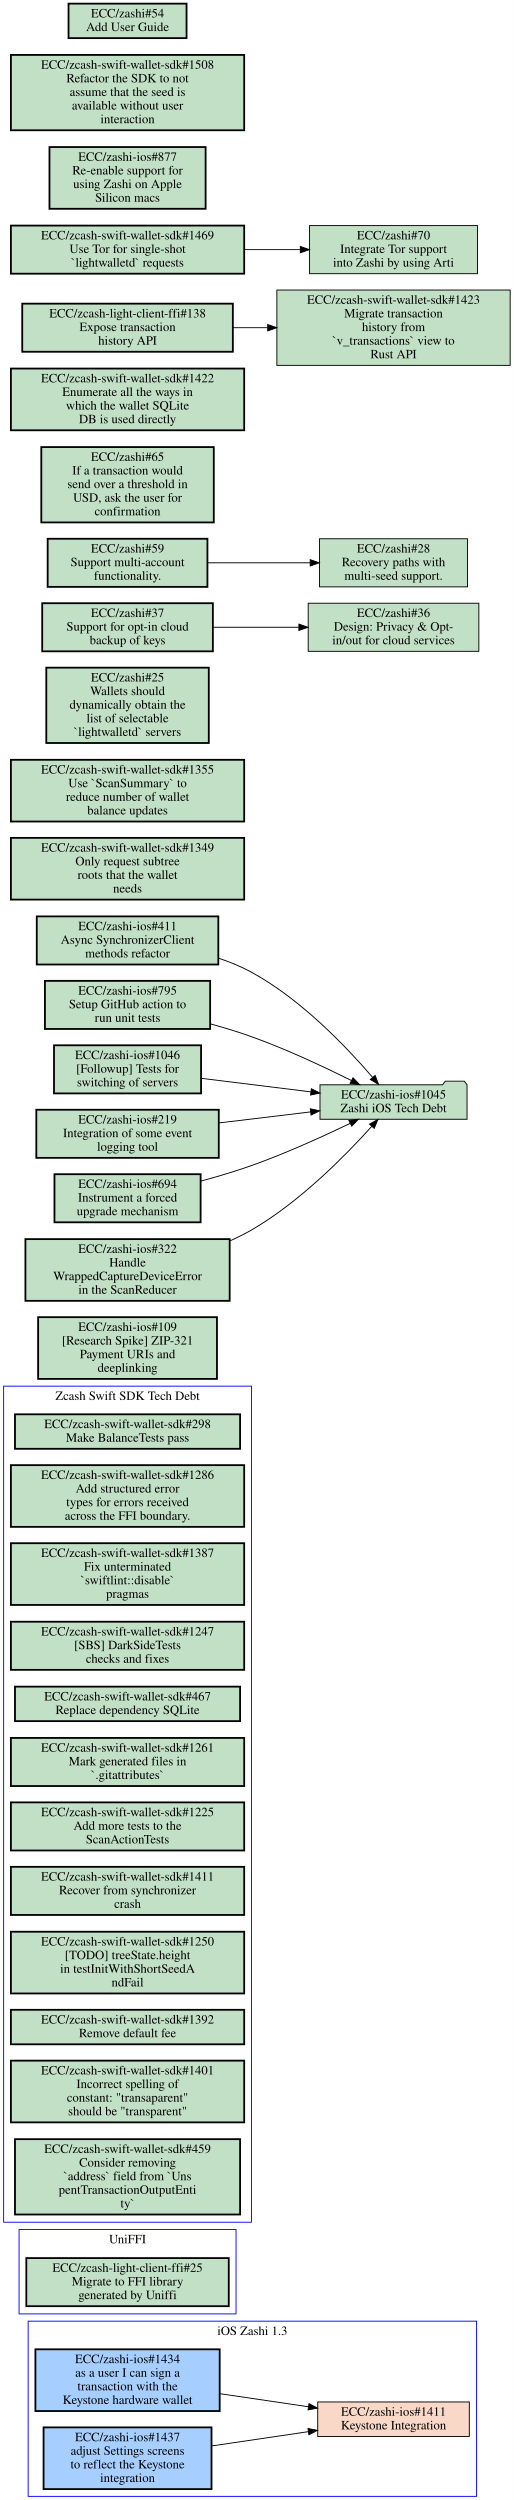
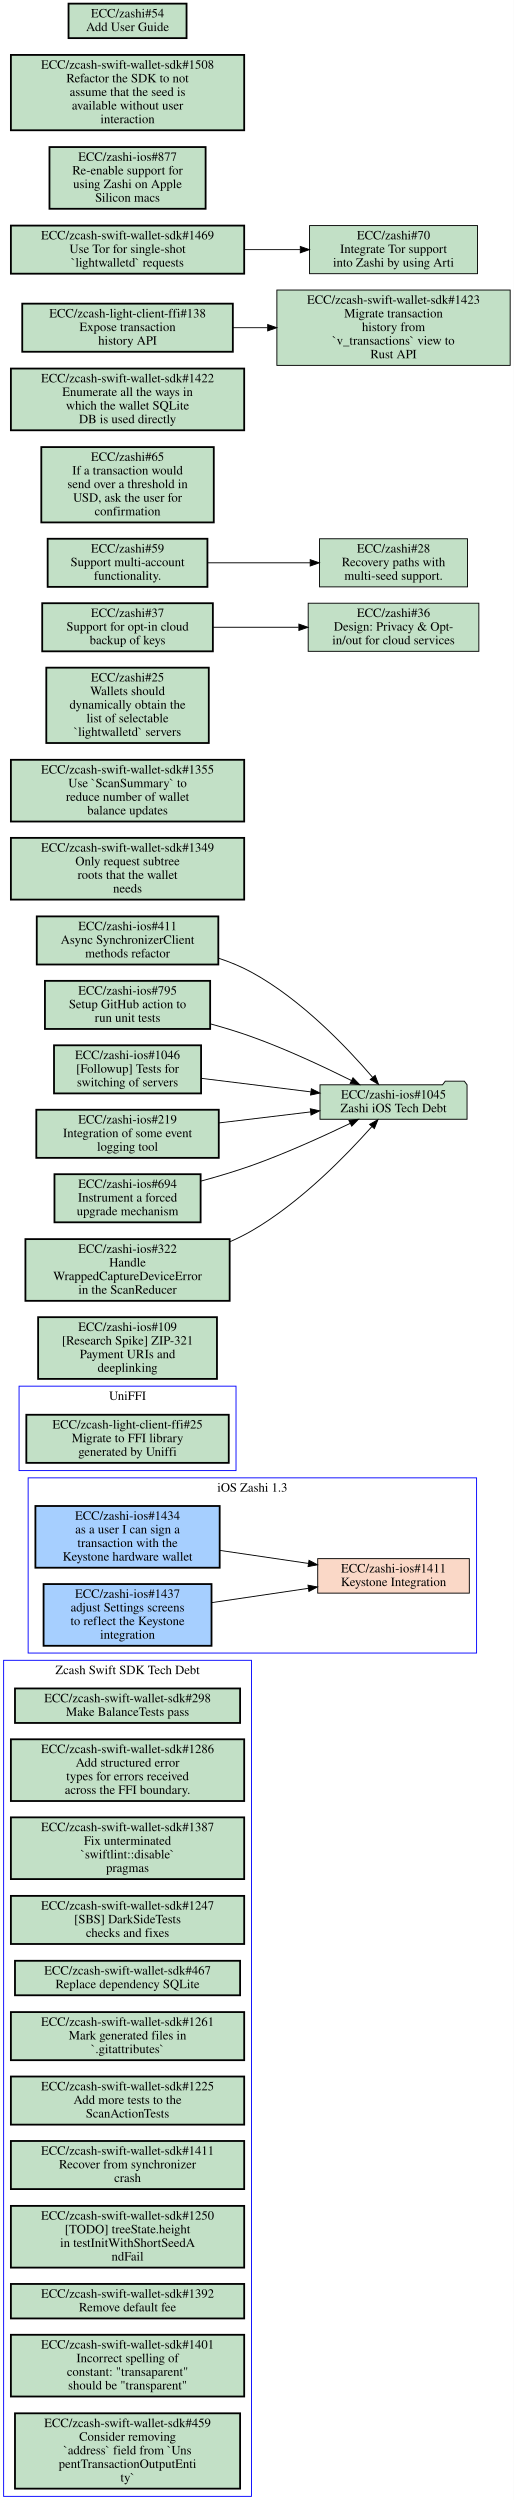
<svg xmlns="http://www.w3.org/2000/svg" xmlns:xlink="http://www.w3.org/1999/xlink" width="566pt" height="2754pt" viewBox="0.00 0.00 566.00 2754.00">
  <g id="graph0" class="graph" transform="scale(1 1) rotate(0) translate(4 2750)">
    <polygon fill="white" stroke="transparent" points="-4,4 -4,-2750 562,-2750 562,4 -4,4" />
    <g id="clust1" class="cluster">
-       <polygon fill="none" stroke="blue" points="17,-201 17,-294 256,-294 256,-201 17,-201" />
-       <text text-anchor="middle" x="136.5" y="-278.8" font-family="Times,serif" font-size="14.00">UniFFI</text>
+       <polygon fill="none" stroke="blue" points="17,-1130 17,-1223 256,-1223 256,-1130 17,-1130" />
+       <text text-anchor="middle" x="136.5" y="-1207.8" font-family="Times,serif" font-size="14.00">UniFFI</text>
    </g>
    <g id="clust2" class="cluster">
-       <polygon fill="none" stroke="blue" points="27,0 27,-193 521,-193 521,0 27,0" />
-       <text text-anchor="middle" x="274" y="-177.8" font-family="Times,serif" font-size="14.00">iOS Zashi 1.3</text>
+       <polygon fill="none" stroke="blue" points="0,0 0,-921 273,-921 273,0 0,0" />
+       <text text-anchor="middle" x="136.5" y="-905.8" font-family="Times,serif" font-size="14.00">Zcash Swift SDK Tech Debt</text>
    </g>
    <g id="clust3" class="cluster">
-       <polygon fill="none" stroke="blue" points="0,-302 0,-1223 273,-1223 273,-302 0,-302" />
-       <text text-anchor="middle" x="136.5" y="-1207.8" font-family="Times,serif" font-size="14.00">Zcash Swift SDK Tech Debt</text>
+       <polygon fill="none" stroke="blue" points="27,-929 27,-1122 521,-1122 521,-929 27,-929" />
+       <text text-anchor="middle" x="274" y="-1106.8" font-family="Times,serif" font-size="14.00">iOS Zashi 1.3</text>
    </g>
    <g id="node1" class="node open">
      <g id="a_node1">
        <a xlink:href="https://github.com/Electric-Coin-Company/zcash-light-client-ffi/issues/25" xlink:title="ECC/zcash-light-client-ffi#25&#10;Migrate to FFI library&#10;generated by Uniffi" target="_blank">
-           <polygon fill="#c2e0c6" stroke="black" stroke-width="2" points="248,-262.5 25,-262.5 25,-209.5 248,-209.5 248,-262.5" />
-           <text text-anchor="middle" x="136.5" y="-247.3" font-family="Times,serif" font-size="14.00">ECC/zcash-light-client-ffi#25</text>
-           <text text-anchor="middle" x="136.5" y="-232.3" font-family="Times,serif" font-size="14.00">Migrate to FFI library</text>
-           <text text-anchor="middle" x="136.5" y="-217.3" font-family="Times,serif" font-size="14.00">generated by Uniffi</text>
-         </a>
-       </g>
-     </g>
-     <g id="node2" class="node closed">
+           <polygon fill="#c2e0c6" stroke="black" stroke-width="2" points="248,-1191.5 25,-1191.5 25,-1138.5 248,-1138.5 248,-1191.5" />
+           <text text-anchor="middle" x="136.5" y="-1176.3" font-family="Times,serif" font-size="14.00">ECC/zcash-light-client-ffi#25</text>
+           <text text-anchor="middle" x="136.5" y="-1161.3" font-family="Times,serif" font-size="14.00">Migrate to FFI library</text>
+           <text text-anchor="middle" x="136.5" y="-1146.3" font-family="Times,serif" font-size="14.00">generated by Uniffi</text>
+         </a>
+       </g>
+     </g>
+     <g id="node2" class="node open">
      <g id="a_node2">
-         <a xlink:href="https://github.com/Electric-Coin-Company/zashi-ios/issues/1411" xlink:title="ECC/zashi-ios#1411&#10;Keystone Integration" target="_blank">
-           <polygon fill="#fad8c7" stroke="black" points="513,-104 346,-104 346,-66 513,-66 513,-104" />
-           <text text-anchor="middle" x="429.5" y="-88.8" font-family="Times,serif" font-size="14.00">ECC/zashi-ios#1411</text>
-           <text text-anchor="middle" x="429.5" y="-73.8" font-family="Times,serif" font-size="14.00">Keystone Integration</text>
-         </a>
-       </g>
-     </g>
-     <g id="node3" class="node committed">
+         <a xlink:href="https://github.com/Electric-Coin-Company/zcash-swift-wallet-sdk/issues/298" xlink:title="ECC/zcash-swift-wallet-sdk#298&#10;Make BalanceTests pass" target="_blank">
+           <polygon fill="#c2e0c6" stroke="black" stroke-width="2" points="260.5,-890 12.5,-890 12.5,-852 260.5,-852 260.5,-890" />
+           <text text-anchor="middle" x="136.5" y="-874.8" font-family="Times,serif" font-size="14.00">ECC/zcash-swift-wallet-sdk#298</text>
+           <text text-anchor="middle" x="136.5" y="-859.8" font-family="Times,serif" font-size="14.00">Make BalanceTests pass</text>
+         </a>
+       </g>
+     </g>
+     <g id="node3" class="node open">
      <g id="a_node3">
-         <a xlink:href="https://github.com/Electric-Coin-Company/zashi-ios/issues/1434" xlink:title="ECC/zashi-ios#1434&#10;as a user I can sign a&#10;transaction with the&#10;Keystone hardware wallet" target="_blank">
-           <polygon fill="#a6cfff" stroke="black" stroke-width="2" points="238,-162 35,-162 35,-94 238,-94 238,-162" />
-           <text text-anchor="middle" x="136.5" y="-146.8" font-family="Times,serif" font-size="14.00">ECC/zashi-ios#1434</text>
-           <text text-anchor="middle" x="136.5" y="-131.8" font-family="Times,serif" font-size="14.00">as a user I can sign a</text>
-           <text text-anchor="middle" x="136.5" y="-116.8" font-family="Times,serif" font-size="14.00">transaction with the</text>
-           <text text-anchor="middle" x="136.5" y="-101.8" font-family="Times,serif" font-size="14.00">Keystone hardware wallet</text>
-         </a>
-       </g>
-     </g>
-     <g id="edge1" class="edge">
-       <path fill="none" stroke="black" d="M238.05,-113.14C269.78,-108.45 304.66,-103.3 335.81,-98.7" />
-       <polygon fill="black" stroke="black" points="336.4,-102.15 345.78,-97.22 335.37,-95.23 336.4,-102.15" />
-     </g>
-     <g id="node4" class="node committed">
+         <a xlink:href="https://github.com/Electric-Coin-Company/zcash-swift-wallet-sdk/issues/1286" xlink:title="ECC/zcash-swift-wallet-sdk#1286&#10;Add structured error&#10;types for errors received&#10;across the FFI boundary." target="_blank">
+           <polygon fill="#c2e0c6" stroke="black" stroke-width="2" points="265,-834 8,-834 8,-766 265,-766 265,-834" />
+           <text text-anchor="middle" x="136.5" y="-818.8" font-family="Times,serif" font-size="14.00">ECC/zcash-swift-wallet-sdk#1286</text>
+           <text text-anchor="middle" x="136.5" y="-803.8" font-family="Times,serif" font-size="14.00">Add structured error</text>
+           <text text-anchor="middle" x="136.5" y="-788.8" font-family="Times,serif" font-size="14.00">types for errors received</text>
+           <text text-anchor="middle" x="136.5" y="-773.8" font-family="Times,serif" font-size="14.00">across the FFI boundary.</text>
+         </a>
+       </g>
+     </g>
+     <g id="node4" class="node open">
      <g id="a_node4">
-         <a xlink:href="https://github.com/Electric-Coin-Company/zashi-ios/issues/1437" xlink:title="ECC/zashi-ios#1437&#10;adjust Settings screens&#10;to reflect the Keystone&#10;integration" target="_blank">
-           <polygon fill="#a6cfff" stroke="black" stroke-width="2" points="229,-76 44,-76 44,-8 229,-8 229,-76" />
-           <text text-anchor="middle" x="136.5" y="-60.8" font-family="Times,serif" font-size="14.00">ECC/zashi-ios#1437</text>
-           <text text-anchor="middle" x="136.5" y="-45.8" font-family="Times,serif" font-size="14.00">adjust Settings screens</text>
-           <text text-anchor="middle" x="136.5" y="-30.8" font-family="Times,serif" font-size="14.00">to reflect the Keystone</text>
-           <text text-anchor="middle" x="136.5" y="-15.8" font-family="Times,serif" font-size="14.00">integration</text>
-         </a>
-       </g>
-     </g>
-     <g id="edge2" class="edge">
-       <path fill="none" stroke="black" d="M229.17,-55.55C263.14,-60.56 301.66,-66.26 335.72,-71.29" />
-       <polygon fill="black" stroke="black" points="335.27,-74.76 345.67,-72.76 336.29,-67.84 335.27,-74.76" />
+         <a xlink:href="https://github.com/Electric-Coin-Company/zcash-swift-wallet-sdk/issues/1387" xlink:title="ECC/zcash-swift-wallet-sdk#1387&#10;Fix unterminated&#10;`swiftlint::disable`&#10;pragmas" target="_blank">
+           <polygon fill="#c2e0c6" stroke="black" stroke-width="2" points="265,-748 8,-748 8,-680 265,-680 265,-748" />
+           <text text-anchor="middle" x="136.5" y="-732.8" font-family="Times,serif" font-size="14.00">ECC/zcash-swift-wallet-sdk#1387</text>
+           <text text-anchor="middle" x="136.5" y="-717.8" font-family="Times,serif" font-size="14.00">Fix unterminated</text>
+           <text text-anchor="middle" x="136.5" y="-702.8" font-family="Times,serif" font-size="14.00">`swiftlint::disable`</text>
+           <text text-anchor="middle" x="136.5" y="-687.8" font-family="Times,serif" font-size="14.00">pragmas</text>
+         </a>
+       </g>
    </g>
    <g id="node5" class="node open">
      <g id="a_node5">
-         <a xlink:href="https://github.com/Electric-Coin-Company/zcash-swift-wallet-sdk/issues/298" xlink:title="ECC/zcash-swift-wallet-sdk#298&#10;Make BalanceTests pass" target="_blank">
-           <polygon fill="#c2e0c6" stroke="black" stroke-width="2" points="260.5,-1192 12.5,-1192 12.5,-1154 260.5,-1154 260.5,-1192" />
-           <text text-anchor="middle" x="136.5" y="-1176.8" font-family="Times,serif" font-size="14.00">ECC/zcash-swift-wallet-sdk#298</text>
-           <text text-anchor="middle" x="136.5" y="-1161.8" font-family="Times,serif" font-size="14.00">Make BalanceTests pass</text>
+         <a xlink:href="https://github.com/Electric-Coin-Company/zcash-swift-wallet-sdk/issues/1247" xlink:title="ECC/zcash-swift-wallet-sdk#1247&#10;[SBS] DarkSideTests&#10;checks and fixes" target="_blank">
+           <polygon fill="#c2e0c6" stroke="black" stroke-width="2" points="265,-661.5 8,-661.5 8,-608.5 265,-608.5 265,-661.5" />
+           <text text-anchor="middle" x="136.5" y="-646.3" font-family="Times,serif" font-size="14.00">ECC/zcash-swift-wallet-sdk#1247</text>
+           <text text-anchor="middle" x="136.5" y="-631.3" font-family="Times,serif" font-size="14.00">[SBS] DarkSideTests</text>
+           <text text-anchor="middle" x="136.5" y="-616.3" font-family="Times,serif" font-size="14.00">checks and fixes</text>
        </a>
      </g>
    </g>
    <g id="node6" class="node open">
      <g id="a_node6">
-         <a xlink:href="https://github.com/Electric-Coin-Company/zcash-swift-wallet-sdk/issues/1286" xlink:title="ECC/zcash-swift-wallet-sdk#1286&#10;Add structured error&#10;types for errors received&#10;across the FFI boundary." target="_blank">
-           <polygon fill="#c2e0c6" stroke="black" stroke-width="2" points="265,-1136 8,-1136 8,-1068 265,-1068 265,-1136" />
-           <text text-anchor="middle" x="136.5" y="-1120.8" font-family="Times,serif" font-size="14.00">ECC/zcash-swift-wallet-sdk#1286</text>
-           <text text-anchor="middle" x="136.5" y="-1105.8" font-family="Times,serif" font-size="14.00">Add structured error</text>
-           <text text-anchor="middle" x="136.5" y="-1090.8" font-family="Times,serif" font-size="14.00">types for errors received</text>
-           <text text-anchor="middle" x="136.5" y="-1075.8" font-family="Times,serif" font-size="14.00">across the FFI boundary.</text>
+         <a xlink:href="https://github.com/Electric-Coin-Company/zcash-swift-wallet-sdk/issues/467" xlink:title="ECC/zcash-swift-wallet-sdk#467&#10;Replace dependency SQLite" target="_blank">
+           <polygon fill="#c2e0c6" stroke="black" stroke-width="2" points="260.5,-590 12.5,-590 12.5,-552 260.5,-552 260.5,-590" />
+           <text text-anchor="middle" x="136.5" y="-574.8" font-family="Times,serif" font-size="14.00">ECC/zcash-swift-wallet-sdk#467</text>
+           <text text-anchor="middle" x="136.5" y="-559.8" font-family="Times,serif" font-size="14.00">Replace dependency SQLite</text>
        </a>
      </g>
    </g>
    <g id="node7" class="node open">
      <g id="a_node7">
-         <a xlink:href="https://github.com/Electric-Coin-Company/zcash-swift-wallet-sdk/issues/1387" xlink:title="ECC/zcash-swift-wallet-sdk#1387&#10;Fix unterminated&#10;`swiftlint::disable`&#10;pragmas" target="_blank">
-           <polygon fill="#c2e0c6" stroke="black" stroke-width="2" points="265,-1050 8,-1050 8,-982 265,-982 265,-1050" />
-           <text text-anchor="middle" x="136.5" y="-1034.8" font-family="Times,serif" font-size="14.00">ECC/zcash-swift-wallet-sdk#1387</text>
-           <text text-anchor="middle" x="136.5" y="-1019.8" font-family="Times,serif" font-size="14.00">Fix unterminated</text>
-           <text text-anchor="middle" x="136.5" y="-1004.8" font-family="Times,serif" font-size="14.00">`swiftlint::disable`</text>
-           <text text-anchor="middle" x="136.5" y="-989.8" font-family="Times,serif" font-size="14.00">pragmas</text>
+         <a xlink:href="https://github.com/Electric-Coin-Company/zcash-swift-wallet-sdk/issues/1261" xlink:title="ECC/zcash-swift-wallet-sdk#1261&#10;Mark generated files in&#10;`.gitattributes`" target="_blank">
+           <polygon fill="#c2e0c6" stroke="black" stroke-width="2" points="265,-533.5 8,-533.5 8,-480.5 265,-480.5 265,-533.5" />
+           <text text-anchor="middle" x="136.5" y="-518.3" font-family="Times,serif" font-size="14.00">ECC/zcash-swift-wallet-sdk#1261</text>
+           <text text-anchor="middle" x="136.5" y="-503.3" font-family="Times,serif" font-size="14.00">Mark generated files in</text>
+           <text text-anchor="middle" x="136.5" y="-488.3" font-family="Times,serif" font-size="14.00">`.gitattributes`</text>
        </a>
      </g>
    </g>
    <g id="node8" class="node open">
      <g id="a_node8">
-         <a xlink:href="https://github.com/Electric-Coin-Company/zcash-swift-wallet-sdk/issues/1247" xlink:title="ECC/zcash-swift-wallet-sdk#1247&#10;[SBS] DarkSideTests&#10;checks and fixes" target="_blank">
-           <polygon fill="#c2e0c6" stroke="black" stroke-width="2" points="265,-963.5 8,-963.5 8,-910.5 265,-910.5 265,-963.5" />
-           <text text-anchor="middle" x="136.5" y="-948.3" font-family="Times,serif" font-size="14.00">ECC/zcash-swift-wallet-sdk#1247</text>
-           <text text-anchor="middle" x="136.5" y="-933.3" font-family="Times,serif" font-size="14.00">[SBS] DarkSideTests</text>
-           <text text-anchor="middle" x="136.5" y="-918.3" font-family="Times,serif" font-size="14.00">checks and fixes</text>
+         <a xlink:href="https://github.com/Electric-Coin-Company/zcash-swift-wallet-sdk/issues/1225" xlink:title="ECC/zcash-swift-wallet-sdk#1225&#10;Add more tests to the&#10;ScanActionTests" target="_blank">
+           <polygon fill="#c2e0c6" stroke="black" stroke-width="2" points="265,-462.5 8,-462.5 8,-409.5 265,-409.5 265,-462.5" />
+           <text text-anchor="middle" x="136.5" y="-447.3" font-family="Times,serif" font-size="14.00">ECC/zcash-swift-wallet-sdk#1225</text>
+           <text text-anchor="middle" x="136.5" y="-432.3" font-family="Times,serif" font-size="14.00">Add more tests to the</text>
+           <text text-anchor="middle" x="136.5" y="-417.3" font-family="Times,serif" font-size="14.00">ScanActionTests</text>
        </a>
      </g>
    </g>
    <g id="node9" class="node open">
      <g id="a_node9">
-         <a xlink:href="https://github.com/Electric-Coin-Company/zcash-swift-wallet-sdk/issues/467" xlink:title="ECC/zcash-swift-wallet-sdk#467&#10;Replace dependency SQLite" target="_blank">
-           <polygon fill="#c2e0c6" stroke="black" stroke-width="2" points="260.5,-892 12.5,-892 12.5,-854 260.5,-854 260.5,-892" />
-           <text text-anchor="middle" x="136.5" y="-876.8" font-family="Times,serif" font-size="14.00">ECC/zcash-swift-wallet-sdk#467</text>
-           <text text-anchor="middle" x="136.5" y="-861.8" font-family="Times,serif" font-size="14.00">Replace dependency SQLite</text>
+         <a xlink:href="https://github.com/Electric-Coin-Company/zcash-swift-wallet-sdk/issues/1411" xlink:title="ECC/zcash-swift-wallet-sdk#1411&#10;Recover from synchronizer&#10;crash" target="_blank">
+           <polygon fill="#c2e0c6" stroke="black" stroke-width="2" points="265,-391.5 8,-391.5 8,-338.5 265,-338.5 265,-391.5" />
+           <text text-anchor="middle" x="136.5" y="-376.3" font-family="Times,serif" font-size="14.00">ECC/zcash-swift-wallet-sdk#1411</text>
+           <text text-anchor="middle" x="136.5" y="-361.3" font-family="Times,serif" font-size="14.00">Recover from synchronizer</text>
+           <text text-anchor="middle" x="136.5" y="-346.3" font-family="Times,serif" font-size="14.00">crash</text>
        </a>
      </g>
    </g>
    <g id="node10" class="node open">
      <g id="a_node10">
-         <a xlink:href="https://github.com/Electric-Coin-Company/zcash-swift-wallet-sdk/issues/1261" xlink:title="ECC/zcash-swift-wallet-sdk#1261&#10;Mark generated files in&#10;`.gitattributes`" target="_blank">
-           <polygon fill="#c2e0c6" stroke="black" stroke-width="2" points="265,-835.5 8,-835.5 8,-782.5 265,-782.5 265,-835.5" />
-           <text text-anchor="middle" x="136.5" y="-820.3" font-family="Times,serif" font-size="14.00">ECC/zcash-swift-wallet-sdk#1261</text>
-           <text text-anchor="middle" x="136.5" y="-805.3" font-family="Times,serif" font-size="14.00">Mark generated files in</text>
-           <text text-anchor="middle" x="136.5" y="-790.3" font-family="Times,serif" font-size="14.00">`.gitattributes`</text>
+         <a xlink:href="https://github.com/Electric-Coin-Company/zcash-swift-wallet-sdk/issues/1250" xlink:title="ECC/zcash-swift-wallet-sdk#1250&#10;[TODO] treeState.height&#10;in testInitWithShortSeedA&#10;ndFail" target="_blank">
+           <polygon fill="#c2e0c6" stroke="black" stroke-width="2" points="265,-320 8,-320 8,-252 265,-252 265,-320" />
+           <text text-anchor="middle" x="136.5" y="-304.8" font-family="Times,serif" font-size="14.00">ECC/zcash-swift-wallet-sdk#1250</text>
+           <text text-anchor="middle" x="136.5" y="-289.8" font-family="Times,serif" font-size="14.00">[TODO] treeState.height</text>
+           <text text-anchor="middle" x="136.5" y="-274.8" font-family="Times,serif" font-size="14.00">in testInitWithShortSeedA</text>
+           <text text-anchor="middle" x="136.5" y="-259.8" font-family="Times,serif" font-size="14.00">ndFail</text>
        </a>
      </g>
    </g>
    <g id="node11" class="node open">
      <g id="a_node11">
-         <a xlink:href="https://github.com/Electric-Coin-Company/zcash-swift-wallet-sdk/issues/1225" xlink:title="ECC/zcash-swift-wallet-sdk#1225&#10;Add more tests to the&#10;ScanActionTests" target="_blank">
-           <polygon fill="#c2e0c6" stroke="black" stroke-width="2" points="265,-764.5 8,-764.5 8,-711.5 265,-711.5 265,-764.5" />
-           <text text-anchor="middle" x="136.5" y="-749.3" font-family="Times,serif" font-size="14.00">ECC/zcash-swift-wallet-sdk#1225</text>
-           <text text-anchor="middle" x="136.5" y="-734.3" font-family="Times,serif" font-size="14.00">Add more tests to the</text>
-           <text text-anchor="middle" x="136.5" y="-719.3" font-family="Times,serif" font-size="14.00">ScanActionTests</text>
+         <a xlink:href="https://github.com/Electric-Coin-Company/zcash-swift-wallet-sdk/issues/1392" xlink:title="ECC/zcash-swift-wallet-sdk#1392&#10;Remove default fee" target="_blank">
+           <polygon fill="#c2e0c6" stroke="black" stroke-width="2" points="265,-234 8,-234 8,-196 265,-196 265,-234" />
+           <text text-anchor="middle" x="136.5" y="-218.8" font-family="Times,serif" font-size="14.00">ECC/zcash-swift-wallet-sdk#1392</text>
+           <text text-anchor="middle" x="136.5" y="-203.8" font-family="Times,serif" font-size="14.00">Remove default fee</text>
        </a>
      </g>
    </g>
    <g id="node12" class="node open">
      <g id="a_node12">
-         <a xlink:href="https://github.com/Electric-Coin-Company/zcash-swift-wallet-sdk/issues/1411" xlink:title="ECC/zcash-swift-wallet-sdk#1411&#10;Recover from synchronizer&#10;crash" target="_blank">
-           <polygon fill="#c2e0c6" stroke="black" stroke-width="2" points="265,-693.5 8,-693.5 8,-640.5 265,-640.5 265,-693.5" />
-           <text text-anchor="middle" x="136.5" y="-678.3" font-family="Times,serif" font-size="14.00">ECC/zcash-swift-wallet-sdk#1411</text>
-           <text text-anchor="middle" x="136.5" y="-663.3" font-family="Times,serif" font-size="14.00">Recover from synchronizer</text>
-           <text text-anchor="middle" x="136.5" y="-648.3" font-family="Times,serif" font-size="14.00">crash</text>
+         <a xlink:href="https://github.com/Electric-Coin-Company/zcash-swift-wallet-sdk/issues/1401" xlink:title="ECC/zcash-swift-wallet-sdk#1401&#10;Incorrect spelling of&#10;constant: &quot;transaparent&quot;&#10;should be &quot;transparent&quot;" target="_blank">
+           <polygon fill="#c2e0c6" stroke="black" stroke-width="2" points="265,-178 8,-178 8,-110 265,-110 265,-178" />
+           <text text-anchor="middle" x="136.5" y="-162.8" font-family="Times,serif" font-size="14.00">ECC/zcash-swift-wallet-sdk#1401</text>
+           <text text-anchor="middle" x="136.5" y="-147.8" font-family="Times,serif" font-size="14.00">Incorrect spelling of</text>
+           <text text-anchor="middle" x="136.5" y="-132.8" font-family="Times,serif" font-size="14.00">constant: "transaparent"</text>
+           <text text-anchor="middle" x="136.5" y="-117.8" font-family="Times,serif" font-size="14.00">should be "transparent"</text>
        </a>
      </g>
    </g>
    <g id="node13" class="node open">
      <g id="a_node13">
-         <a xlink:href="https://github.com/Electric-Coin-Company/zcash-swift-wallet-sdk/issues/1250" xlink:title="ECC/zcash-swift-wallet-sdk#1250&#10;[TODO] treeState.height&#10;in testInitWithShortSeedA&#10;ndFail" target="_blank">
-           <polygon fill="#c2e0c6" stroke="black" stroke-width="2" points="265,-622 8,-622 8,-554 265,-554 265,-622" />
-           <text text-anchor="middle" x="136.5" y="-606.8" font-family="Times,serif" font-size="14.00">ECC/zcash-swift-wallet-sdk#1250</text>
-           <text text-anchor="middle" x="136.5" y="-591.8" font-family="Times,serif" font-size="14.00">[TODO] treeState.height</text>
-           <text text-anchor="middle" x="136.5" y="-576.8" font-family="Times,serif" font-size="14.00">in testInitWithShortSeedA</text>
-           <text text-anchor="middle" x="136.5" y="-561.8" font-family="Times,serif" font-size="14.00">ndFail</text>
-         </a>
-       </g>
-     </g>
-     <g id="node14" class="node open">
+         <a xlink:href="https://github.com/Electric-Coin-Company/zcash-swift-wallet-sdk/issues/459" xlink:title="ECC/zcash-swift-wallet-sdk#459&#10;Consider removing&#10;`address` field from `Uns&#10;pentTransactionOutputEnti&#10;ty`" target="_blank">
+           <polygon fill="#c2e0c6" stroke="black" stroke-width="2" points="260.5,-91.5 12.5,-91.5 12.5,-8.5 260.5,-8.5 260.5,-91.5" />
+           <text text-anchor="middle" x="136.5" y="-76.3" font-family="Times,serif" font-size="14.00">ECC/zcash-swift-wallet-sdk#459</text>
+           <text text-anchor="middle" x="136.5" y="-61.3" font-family="Times,serif" font-size="14.00">Consider removing</text>
+           <text text-anchor="middle" x="136.5" y="-46.3" font-family="Times,serif" font-size="14.00">`address` field from `Uns</text>
+           <text text-anchor="middle" x="136.5" y="-31.3" font-family="Times,serif" font-size="14.00">pentTransactionOutputEnti</text>
+           <text text-anchor="middle" x="136.5" y="-16.3" font-family="Times,serif" font-size="14.00">ty`</text>
+         </a>
+       </g>
+     </g>
+     <g id="node14" class="node closed">
      <g id="a_node14">
-         <a xlink:href="https://github.com/Electric-Coin-Company/zcash-swift-wallet-sdk/issues/1392" xlink:title="ECC/zcash-swift-wallet-sdk#1392&#10;Remove default fee" target="_blank">
-           <polygon fill="#c2e0c6" stroke="black" stroke-width="2" points="265,-536 8,-536 8,-498 265,-498 265,-536" />
-           <text text-anchor="middle" x="136.5" y="-520.8" font-family="Times,serif" font-size="14.00">ECC/zcash-swift-wallet-sdk#1392</text>
-           <text text-anchor="middle" x="136.5" y="-505.8" font-family="Times,serif" font-size="14.00">Remove default fee</text>
-         </a>
-       </g>
-     </g>
-     <g id="node15" class="node open">
+         <a xlink:href="https://github.com/Electric-Coin-Company/zashi-ios/issues/1411" xlink:title="ECC/zashi-ios#1411&#10;Keystone Integration" target="_blank">
+           <polygon fill="#fad8c7" stroke="black" points="513,-1033 346,-1033 346,-995 513,-995 513,-1033" />
+           <text text-anchor="middle" x="429.5" y="-1017.8" font-family="Times,serif" font-size="14.00">ECC/zashi-ios#1411</text>
+           <text text-anchor="middle" x="429.5" y="-1002.8" font-family="Times,serif" font-size="14.00">Keystone Integration</text>
+         </a>
+       </g>
+     </g>
+     <g id="node15" class="node committed">
      <g id="a_node15">
-         <a xlink:href="https://github.com/Electric-Coin-Company/zcash-swift-wallet-sdk/issues/1401" xlink:title="ECC/zcash-swift-wallet-sdk#1401&#10;Incorrect spelling of&#10;constant: &quot;transaparent&quot;&#10;should be &quot;transparent&quot;" target="_blank">
-           <polygon fill="#c2e0c6" stroke="black" stroke-width="2" points="265,-480 8,-480 8,-412 265,-412 265,-480" />
-           <text text-anchor="middle" x="136.5" y="-464.8" font-family="Times,serif" font-size="14.00">ECC/zcash-swift-wallet-sdk#1401</text>
-           <text text-anchor="middle" x="136.5" y="-449.8" font-family="Times,serif" font-size="14.00">Incorrect spelling of</text>
-           <text text-anchor="middle" x="136.5" y="-434.8" font-family="Times,serif" font-size="14.00">constant: "transaparent"</text>
-           <text text-anchor="middle" x="136.5" y="-419.8" font-family="Times,serif" font-size="14.00">should be "transparent"</text>
-         </a>
-       </g>
-     </g>
-     <g id="node16" class="node open">
+         <a xlink:href="https://github.com/Electric-Coin-Company/zashi-ios/issues/1434" xlink:title="ECC/zashi-ios#1434&#10;as a user I can sign a&#10;transaction with the&#10;Keystone hardware wallet" target="_blank">
+           <polygon fill="#a6cfff" stroke="black" stroke-width="2" points="238,-1091 35,-1091 35,-1023 238,-1023 238,-1091" />
+           <text text-anchor="middle" x="136.5" y="-1075.8" font-family="Times,serif" font-size="14.00">ECC/zashi-ios#1434</text>
+           <text text-anchor="middle" x="136.5" y="-1060.8" font-family="Times,serif" font-size="14.00">as a user I can sign a</text>
+           <text text-anchor="middle" x="136.5" y="-1045.8" font-family="Times,serif" font-size="14.00">transaction with the</text>
+           <text text-anchor="middle" x="136.5" y="-1030.8" font-family="Times,serif" font-size="14.00">Keystone hardware wallet</text>
+         </a>
+       </g>
+     </g>
+     <g id="edge1" class="edge">
+       <path fill="none" stroke="black" d="M238.05,-1042.1C269.78,-1037.5 304.66,-1032.3 335.81,-1027.7" />
+       <polygon fill="black" stroke="black" points="336.41,-1031.15 345.78,-1026.2 335.37,-1024.23 336.41,-1031.15" />
+     </g>
+     <g id="node16" class="node committed">
      <g id="a_node16">
-         <a xlink:href="https://github.com/Electric-Coin-Company/zcash-swift-wallet-sdk/issues/459" xlink:title="ECC/zcash-swift-wallet-sdk#459&#10;Consider removing&#10;`address` field from `Uns&#10;pentTransactionOutputEnti&#10;ty`" target="_blank">
-           <polygon fill="#c2e0c6" stroke="black" stroke-width="2" points="260.5,-393.5 12.5,-393.5 12.5,-310.5 260.5,-310.5 260.5,-393.5" />
-           <text text-anchor="middle" x="136.5" y="-378.3" font-family="Times,serif" font-size="14.00">ECC/zcash-swift-wallet-sdk#459</text>
-           <text text-anchor="middle" x="136.5" y="-363.3" font-family="Times,serif" font-size="14.00">Consider removing</text>
-           <text text-anchor="middle" x="136.5" y="-348.3" font-family="Times,serif" font-size="14.00">`address` field from `Uns</text>
-           <text text-anchor="middle" x="136.5" y="-333.3" font-family="Times,serif" font-size="14.00">pentTransactionOutputEnti</text>
-           <text text-anchor="middle" x="136.5" y="-318.3" font-family="Times,serif" font-size="14.00">ty`</text>
-         </a>
-       </g>
+         <a xlink:href="https://github.com/Electric-Coin-Company/zashi-ios/issues/1437" xlink:title="ECC/zashi-ios#1437&#10;adjust Settings screens&#10;to reflect the Keystone&#10;integration" target="_blank">
+           <polygon fill="#a6cfff" stroke="black" stroke-width="2" points="229,-1005 44,-1005 44,-937 229,-937 229,-1005" />
+           <text text-anchor="middle" x="136.5" y="-989.8" font-family="Times,serif" font-size="14.00">ECC/zashi-ios#1437</text>
+           <text text-anchor="middle" x="136.5" y="-974.8" font-family="Times,serif" font-size="14.00">adjust Settings screens</text>
+           <text text-anchor="middle" x="136.5" y="-959.8" font-family="Times,serif" font-size="14.00">to reflect the Keystone</text>
+           <text text-anchor="middle" x="136.5" y="-944.8" font-family="Times,serif" font-size="14.00">integration</text>
+         </a>
+       </g>
+     </g>
+     <g id="edge2" class="edge">
+       <path fill="none" stroke="black" d="M229.17,-984.55C263.14,-989.57 301.66,-995.3 335.72,-1000.3" />
+       <polygon fill="black" stroke="black" points="335.26,-1003.77 345.67,-1001.8 336.3,-996.85 335.26,-1003.77" />
    </g>
    <g id="node17" class="node open">
      <g id="a_node17">
        <a xlink:href="https://github.com/Electric-Coin-Company/zashi-ios/issues/109" xlink:title="ECC/zashi-ios#109&#10;[Research Spike] ZIP-321&#10;Payment URIs and&#10;deeplinking" target="_blank">
          <polygon fill="#c2e0c6" stroke="black" stroke-width="2" points="235,-1299 38,-1299 38,-1231 235,-1231 235,-1299" />
          <text text-anchor="middle" x="136.5" y="-1283.8" font-family="Times,serif" font-size="14.00">ECC/zashi-ios#109</text>
          <text text-anchor="middle" x="136.5" y="-1268.8" font-family="Times,serif" font-size="14.00">[Research Spike] ZIP-321</text>
          <text text-anchor="middle" x="136.5" y="-1253.8" font-family="Times,serif" font-size="14.00">Payment URIs and</text>
          <text text-anchor="middle" x="136.5" y="-1238.8" font-family="Times,serif" font-size="14.00">deeplinking</text>
        </a>
      </g>
    </g>
    <g id="node18" class="node open">
      <g id="a_node18">
        <a xlink:href="https://github.com/Electric-Coin-Company/zashi-ios/issues/411" xlink:title="ECC/zashi-ios#411&#10;Async SynchronizerClient&#10;methods refactor" target="_blank">
          <polygon fill="#c2e0c6" stroke="black" stroke-width="2" points="236.5,-1740.5 36.5,-1740.5 36.5,-1687.5 236.5,-1687.5 236.5,-1740.5" />
          <text text-anchor="middle" x="136.5" y="-1725.3" font-family="Times,serif" font-size="14.00">ECC/zashi-ios#411</text>
          <text text-anchor="middle" x="136.5" y="-1710.3" font-family="Times,serif" font-size="14.00">Async SynchronizerClient</text>
          <text text-anchor="middle" x="136.5" y="-1695.3" font-family="Times,serif" font-size="14.00">methods refactor</text>
        </a>
      </g>
    </g>
    <g id="node19" class="node open">
      <g id="a_node19">
        <a xlink:href="https://github.com/Electric-Coin-Company/zashi-ios/issues/1045" xlink:title="ECC/zashi-ios#1045&#10;Zashi iOS Tech Debt" target="_blank">
          <polygon fill="#c2e0c6" stroke="black" points="510.5,-1555 507.5,-1559 486.5,-1559 483.5,-1555 348.5,-1555 348.5,-1517 510.5,-1517 510.5,-1555" />
          <text text-anchor="middle" x="429.5" y="-1539.8" font-family="Times,serif" font-size="14.00">ECC/zashi-ios#1045</text>
          <text text-anchor="middle" x="429.5" y="-1524.8" font-family="Times,serif" font-size="14.00">Zashi iOS Tech Debt</text>
        </a>
      </g>
    </g>
    <g id="edge3" class="edge">
      <path fill="none" stroke="black" d="M236.64,-1694.5C249.25,-1690.3 261.69,-1685.2 273,-1679 327.95,-1649.1 378.7,-1595.6 406.46,-1563.2" />
      <polygon fill="black" stroke="black" points="409.26,-1565.31 413.01,-1555.4 403.9,-1560.81 409.26,-1565.31" />
    </g>
    <g id="node20" class="node open">
      <g id="a_node20">
        <a xlink:href="https://github.com/Electric-Coin-Company/zashi-ios/issues/795" xlink:title="ECC/zashi-ios#795&#10;Setup GitHub action to&#10;run unit tests" target="_blank">
          <polygon fill="#c2e0c6" stroke="black" stroke-width="2" points="227.5,-1669.5 45.5,-1669.5 45.5,-1616.5 227.5,-1616.5 227.5,-1669.5" />
          <text text-anchor="middle" x="136.5" y="-1654.3" font-family="Times,serif" font-size="14.00">ECC/zashi-ios#795</text>
          <text text-anchor="middle" x="136.5" y="-1639.3" font-family="Times,serif" font-size="14.00">Setup GitHub action to</text>
          <text text-anchor="middle" x="136.5" y="-1624.3" font-family="Times,serif" font-size="14.00">run unit tests</text>
        </a>
      </g>
    </g>
    <g id="edge4" class="edge">
      <path fill="none" stroke="black" d="M227.84,-1622.1C243.06,-1617.9 258.59,-1613.2 273,-1608 311.08,-1594.4 352.57,-1574.9 383.1,-1559.7" />
      <polygon fill="black" stroke="black" points="384.86,-1562.73 392.21,-1555.1 381.71,-1556.48 384.86,-1562.73" />
    </g>
    <g id="node21" class="node open">
      <g id="a_node21">
        <a xlink:href="https://github.com/Electric-Coin-Company/zcash-swift-wallet-sdk/issues/1349" xlink:title="ECC/zcash-swift-wallet-sdk#1349&#10;Only request subtree&#10;roots that the wallet&#10;needs" target="_blank">
          <polygon fill="#c2e0c6" stroke="black" stroke-width="2" points="265,-1827 8,-1827 8,-1759 265,-1759 265,-1827" />
          <text text-anchor="middle" x="136.5" y="-1811.8" font-family="Times,serif" font-size="14.00">ECC/zcash-swift-wallet-sdk#1349</text>
          <text text-anchor="middle" x="136.5" y="-1796.8" font-family="Times,serif" font-size="14.00">Only request subtree</text>
          <text text-anchor="middle" x="136.5" y="-1781.8" font-family="Times,serif" font-size="14.00">roots that the wallet</text>
          <text text-anchor="middle" x="136.5" y="-1766.8" font-family="Times,serif" font-size="14.00">needs</text>
        </a>
      </g>
    </g>
    <g id="node22" class="node open">
      <g id="a_node22">
        <a xlink:href="https://github.com/Electric-Coin-Company/zcash-swift-wallet-sdk/issues/1355" xlink:title="ECC/zcash-swift-wallet-sdk#1355&#10;Use `ScanSummary` to&#10;reduce number of wallet&#10;balance updates" target="_blank">
          <polygon fill="#c2e0c6" stroke="black" stroke-width="2" points="265,-1913 8,-1913 8,-1845 265,-1845 265,-1913" />
          <text text-anchor="middle" x="136.5" y="-1897.8" font-family="Times,serif" font-size="14.00">ECC/zcash-swift-wallet-sdk#1355</text>
          <text text-anchor="middle" x="136.5" y="-1882.8" font-family="Times,serif" font-size="14.00">Use `ScanSummary` to</text>
          <text text-anchor="middle" x="136.5" y="-1867.8" font-family="Times,serif" font-size="14.00">reduce number of wallet</text>
          <text text-anchor="middle" x="136.5" y="-1852.8" font-family="Times,serif" font-size="14.00">balance updates</text>
        </a>
      </g>
    </g>
    <g id="node23" class="node open">
      <g id="a_node23">
        <a xlink:href="https://github.com/Electric-Coin-Company/zashi-ios/issues/1046" xlink:title="ECC/zashi-ios#1046&#10;[Followup] Tests for&#10;switching of servers" target="_blank">
          <polygon fill="#c2e0c6" stroke="black" stroke-width="2" points="217.5,-1598.5 55.5,-1598.5 55.5,-1545.5 217.5,-1545.5 217.5,-1598.5" />
          <text text-anchor="middle" x="136.5" y="-1583.3" font-family="Times,serif" font-size="14.00">ECC/zashi-ios#1046</text>
          <text text-anchor="middle" x="136.5" y="-1568.3" font-family="Times,serif" font-size="14.00">[Followup] Tests for</text>
          <text text-anchor="middle" x="136.5" y="-1553.3" font-family="Times,serif" font-size="14.00">switching of servers</text>
        </a>
      </g>
    </g>
    <g id="edge5" class="edge">
      <path fill="none" stroke="black" d="M217.79,-1562.1C255.16,-1557.4 299.77,-1551.9 338.3,-1547.2" />
      <polygon fill="black" stroke="black" points="338.99,-1550.64 348.47,-1545.9 338.11,-1543.7 338.99,-1550.64" />
    </g>
    <g id="node24" class="node open">
      <g id="a_node24">
        <a xlink:href="https://github.com/Electric-Coin-Company/zashi/issues/25" xlink:title="ECC/zashi#25&#10;Wallets should&#10;dynamically obtain the&#10;list of selectable&#10;`lightwalletd` servers" target="_blank">
          <polygon fill="#c2e0c6" stroke="black" stroke-width="2" points="226,-2014.5 47,-2014.5 47,-1931.5 226,-1931.5 226,-2014.5" />
          <text text-anchor="middle" x="136.5" y="-1999.3" font-family="Times,serif" font-size="14.00">ECC/zashi#25</text>
          <text text-anchor="middle" x="136.5" y="-1984.3" font-family="Times,serif" font-size="14.00">Wallets should</text>
          <text text-anchor="middle" x="136.5" y="-1969.3" font-family="Times,serif" font-size="14.00">dynamically obtain the</text>
          <text text-anchor="middle" x="136.5" y="-1954.3" font-family="Times,serif" font-size="14.00">list of selectable</text>
          <text text-anchor="middle" x="136.5" y="-1939.3" font-family="Times,serif" font-size="14.00">`lightwalletd` servers</text>
        </a>
      </g>
    </g>
    <g id="node25" class="node open">
      <g id="a_node25">
        <a xlink:href="https://github.com/Electric-Coin-Company/zashi/issues/37" xlink:title="ECC/zashi#37&#10;Support for opt-in cloud&#10;backup of keys" target="_blank">
          <polygon fill="#c2e0c6" stroke="black" stroke-width="2" points="230.5,-2085.5 42.5,-2085.5 42.5,-2032.5 230.5,-2032.5 230.5,-2085.5" />
          <text text-anchor="middle" x="136.5" y="-2070.3" font-family="Times,serif" font-size="14.00">ECC/zashi#37</text>
          <text text-anchor="middle" x="136.5" y="-2055.3" font-family="Times,serif" font-size="14.00">Support for opt-in cloud</text>
          <text text-anchor="middle" x="136.5" y="-2040.3" font-family="Times,serif" font-size="14.00">backup of keys</text>
        </a>
      </g>
    </g>
    <g id="node26" class="node open">
      <g id="a_node26">
        <a xlink:href="https://github.com/Electric-Coin-Company/zashi/issues/36" xlink:title="ECC/zashi#36&#10;Design: Privacy &amp; Opt-&#10;in/out for cloud services" target="_blank">
          <polygon fill="#c2e0c6" stroke="black" points="523.5,-2085.5 335.5,-2085.5 335.5,-2032.5 523.5,-2032.5 523.5,-2085.5" />
          <text text-anchor="middle" x="429.5" y="-2070.3" font-family="Times,serif" font-size="14.00">ECC/zashi#36</text>
          <text text-anchor="middle" x="429.5" y="-2055.3" font-family="Times,serif" font-size="14.00">Design: Privacy &amp; Opt-</text>
          <text text-anchor="middle" x="429.5" y="-2040.3" font-family="Times,serif" font-size="14.00">in/out for cloud services</text>
        </a>
      </g>
    </g>
    <g id="edge6" class="edge">
      <path fill="none" stroke="black" d="M230.77,-2059C260.8,-2059 294.24,-2059 324.95,-2059" />
      <polygon fill="black" stroke="black" points="325.25,-2062.5 335.25,-2059 325.25,-2055.5 325.25,-2062.5" />
    </g>
    <g id="node27" class="node open">
      <g id="a_node27">
        <a xlink:href="https://github.com/Electric-Coin-Company/zashi-ios/issues/219" xlink:title="ECC/zashi-ios#219&#10;Integration of some event&#10;logging tool" target="_blank">
          <polygon fill="#c2e0c6" stroke="black" stroke-width="2" points="237,-1527.5 36,-1527.5 36,-1474.5 237,-1474.5 237,-1527.5" />
          <text text-anchor="middle" x="136.5" y="-1512.3" font-family="Times,serif" font-size="14.00">ECC/zashi-ios#219</text>
          <text text-anchor="middle" x="136.5" y="-1497.3" font-family="Times,serif" font-size="14.00">Integration of some event</text>
          <text text-anchor="middle" x="136.5" y="-1482.3" font-family="Times,serif" font-size="14.00">logging tool</text>
        </a>
      </g>
    </g>
    <g id="edge7" class="edge">
      <path fill="none" stroke="black" d="M237.24,-1513C269.9,-1516.9 305.99,-1521.3 337.93,-1525.1" />
      <polygon fill="black" stroke="black" points="337.81,-1528.61 348.15,-1526.3 338.63,-1521.66 337.81,-1528.61" />
    </g>
    <g id="node28" class="node open">
      <g id="a_node28">
        <a xlink:href="https://github.com/Electric-Coin-Company/zashi-ios/issues/694" xlink:title="ECC/zashi-ios#694&#10;Instrument a forced&#10;upgrade mechanism" target="_blank">
          <polygon fill="#c2e0c6" stroke="black" stroke-width="2" points="217,-1456.5 56,-1456.5 56,-1403.5 217,-1403.5 217,-1456.5" />
          <text text-anchor="middle" x="136.5" y="-1441.3" font-family="Times,serif" font-size="14.00">ECC/zashi-ios#694</text>
          <text text-anchor="middle" x="136.5" y="-1426.3" font-family="Times,serif" font-size="14.00">Instrument a forced</text>
          <text text-anchor="middle" x="136.5" y="-1411.3" font-family="Times,serif" font-size="14.00">upgrade mechanism</text>
        </a>
      </g>
    </g>
    <g id="edge8" class="edge">
      <path fill="none" stroke="black" d="M217.34,-1448.9C235.79,-1453.9 255.22,-1459.7 273,-1466 310.42,-1479.3 351.31,-1497.9 381.77,-1512.5" />
      <polygon fill="black" stroke="black" points="380.35,-1515.7 390.87,-1517 383.46,-1509.43 380.35,-1515.7" />
    </g>
    <g id="node29" class="node open">
      <g id="a_node29">
        <a xlink:href="https://github.com/Electric-Coin-Company/zashi-ios/issues/322" xlink:title="ECC/zashi-ios#322&#10;Handle&#10;WrappedCaptureDeviceError&#10;in the ScanReducer" target="_blank">
          <polygon fill="#c2e0c6" stroke="black" stroke-width="2" points="249,-1385 24,-1385 24,-1317 249,-1317 249,-1385" />
          <text text-anchor="middle" x="136.5" y="-1369.8" font-family="Times,serif" font-size="14.00">ECC/zashi-ios#322</text>
          <text text-anchor="middle" x="136.5" y="-1354.8" font-family="Times,serif" font-size="14.00">Handle</text>
          <text text-anchor="middle" x="136.5" y="-1339.8" font-family="Times,serif" font-size="14.00">WrappedCaptureDeviceError</text>
          <text text-anchor="middle" x="136.5" y="-1324.8" font-family="Times,serif" font-size="14.00">in the ScanReducer</text>
        </a>
      </g>
    </g>
    <g id="edge9" class="edge">
-       <path fill="none" stroke="black" d="M249.35,-1383.1C257.54,-1386.7 265.51,-1390.7 273,-1395 326.48,-1426 377.36,-1477.8 405.6,-1509.3" />
-       <polygon fill="black" stroke="black" points="403.02,-1511.67 412.29,-1516.8 408.25,-1507.01 403.02,-1511.67" />
+       <path fill="none" stroke="black" d="M249.02,-1382C257.32,-1385.6 265.41,-1389.6 273,-1394 326.7,-1425 377.51,-1477.3 405.68,-1509" />
+       <polygon fill="black" stroke="black" points="403.12,-1511.39 412.34,-1516.6 408.38,-1506.77 403.12,-1511.39" />
    </g>
    <g id="node30" class="node open">
      <g id="a_node30">
        <a xlink:href="https://github.com/Electric-Coin-Company/zashi/issues/59" xlink:title="ECC/zashi#59&#10;Support multi-account&#10;functionality." target="_blank">
          <polygon fill="#c2e0c6" stroke="black" stroke-width="2" points="224.5,-2156.5 48.5,-2156.5 48.5,-2103.5 224.5,-2103.5 224.5,-2156.5" />
          <text text-anchor="middle" x="136.5" y="-2141.3" font-family="Times,serif" font-size="14.00">ECC/zashi#59</text>
          <text text-anchor="middle" x="136.5" y="-2126.3" font-family="Times,serif" font-size="14.00">Support multi-account</text>
          <text text-anchor="middle" x="136.5" y="-2111.3" font-family="Times,serif" font-size="14.00">functionality.</text>
        </a>
      </g>
    </g>
    <g id="node31" class="node open">
      <g id="a_node31">
        <a xlink:href="https://github.com/Electric-Coin-Company/zashi/issues/28" xlink:title="ECC/zashi#28&#10;Recovery paths with&#10;multi-seed support." target="_blank">
          <polygon fill="#c2e0c6" stroke="black" points="511,-2156.5 348,-2156.5 348,-2103.5 511,-2103.5 511,-2156.5" />
          <text text-anchor="middle" x="429.5" y="-2141.3" font-family="Times,serif" font-size="14.00">ECC/zashi#28</text>
          <text text-anchor="middle" x="429.5" y="-2126.3" font-family="Times,serif" font-size="14.00">Recovery paths with</text>
          <text text-anchor="middle" x="429.5" y="-2111.3" font-family="Times,serif" font-size="14.00">multi-seed support.</text>
        </a>
      </g>
    </g>
    <g id="edge10" class="edge">
      <path fill="none" stroke="black" d="M224.81,-2130C260.46,-2130 301.7,-2130 337.71,-2130" />
      <polygon fill="black" stroke="black" points="337.72,-2133.5 347.72,-2130 337.72,-2126.5 337.72,-2133.5" />
    </g>
    <g id="node32" class="node open">
      <g id="a_node32">
        <a xlink:href="https://github.com/Electric-Coin-Company/zashi/issues/65" xlink:title="ECC/zashi#65&#10;If a transaction would&#10;send over a threshold in&#10;USD, ask the user for&#10;confirmation" target="_blank">
          <polygon fill="#c2e0c6" stroke="black" stroke-width="2" points="231.5,-2257.5 41.5,-2257.5 41.5,-2174.5 231.5,-2174.5 231.5,-2257.5" />
          <text text-anchor="middle" x="136.5" y="-2242.3" font-family="Times,serif" font-size="14.00">ECC/zashi#65</text>
          <text text-anchor="middle" x="136.5" y="-2227.3" font-family="Times,serif" font-size="14.00">If a transaction would</text>
          <text text-anchor="middle" x="136.5" y="-2212.3" font-family="Times,serif" font-size="14.00">send over a threshold in</text>
          <text text-anchor="middle" x="136.5" y="-2197.3" font-family="Times,serif" font-size="14.00">USD, ask the user for</text>
          <text text-anchor="middle" x="136.5" y="-2182.3" font-family="Times,serif" font-size="14.00">confirmation</text>
        </a>
      </g>
    </g>
    <g id="node33" class="node open">
      <g id="a_node33">
        <a xlink:href="https://github.com/Electric-Coin-Company/zcash-swift-wallet-sdk/issues/1422" xlink:title="ECC/zcash-swift-wallet-sdk#1422&#10;Enumerate all the ways in&#10;which the wallet SQLite&#10;DB is used directly" target="_blank">
          <polygon fill="#c2e0c6" stroke="black" stroke-width="2" points="265,-2344 8,-2344 8,-2276 265,-2276 265,-2344" />
          <text text-anchor="middle" x="136.5" y="-2328.8" font-family="Times,serif" font-size="14.00">ECC/zcash-swift-wallet-sdk#1422</text>
          <text text-anchor="middle" x="136.5" y="-2313.8" font-family="Times,serif" font-size="14.00">Enumerate all the ways in</text>
          <text text-anchor="middle" x="136.5" y="-2298.8" font-family="Times,serif" font-size="14.00">which the wallet SQLite</text>
          <text text-anchor="middle" x="136.5" y="-2283.8" font-family="Times,serif" font-size="14.00">DB is used directly</text>
        </a>
      </g>
    </g>
    <g id="node34" class="node open">
      <g id="a_node34">
        <a xlink:href="https://github.com/Electric-Coin-Company/zcash-light-client-ffi/issues/138" xlink:title="ECC/zcash-light-client-ffi#138&#10;Expose transaction&#10;history API" target="_blank">
          <polygon fill="#c2e0c6" stroke="black" stroke-width="2" points="252.5,-2415.5 20.5,-2415.5 20.5,-2362.5 252.5,-2362.5 252.5,-2415.5" />
          <text text-anchor="middle" x="136.5" y="-2400.3" font-family="Times,serif" font-size="14.00">ECC/zcash-light-client-ffi#138</text>
          <text text-anchor="middle" x="136.5" y="-2385.3" font-family="Times,serif" font-size="14.00">Expose transaction</text>
          <text text-anchor="middle" x="136.5" y="-2370.3" font-family="Times,serif" font-size="14.00">history API</text>
        </a>
      </g>
    </g>
    <g id="node35" class="node open">
      <g id="a_node35">
        <a xlink:href="https://github.com/Electric-Coin-Company/zcash-swift-wallet-sdk/issues/1423" xlink:title="ECC/zcash-swift-wallet-sdk#1423&#10;Migrate transaction&#10;history from&#10;`v_transactions` view to&#10;Rust API" target="_blank">
          <polygon fill="#c2e0c6" stroke="black" points="558,-2430.5 301,-2430.5 301,-2347.5 558,-2347.5 558,-2430.5" />
          <text text-anchor="middle" x="429.5" y="-2415.3" font-family="Times,serif" font-size="14.00">ECC/zcash-swift-wallet-sdk#1423</text>
          <text text-anchor="middle" x="429.5" y="-2400.3" font-family="Times,serif" font-size="14.00">Migrate transaction</text>
          <text text-anchor="middle" x="429.5" y="-2385.3" font-family="Times,serif" font-size="14.00">history from</text>
          <text text-anchor="middle" x="429.5" y="-2370.3" font-family="Times,serif" font-size="14.00">`v_transactions` view to</text>
          <text text-anchor="middle" x="429.5" y="-2355.3" font-family="Times,serif" font-size="14.00">Rust API</text>
        </a>
      </g>
    </g>
    <g id="edge11" class="edge">
      <path fill="none" stroke="black" d="M252.51,-2389C265.05,-2389 277.9,-2389 290.67,-2389" />
      <polygon fill="black" stroke="black" points="290.89,-2392.5 300.89,-2389 290.89,-2385.5 290.89,-2392.5" />
    </g>
    <g id="node36" class="node open">
      <g id="a_node36">
        <a xlink:href="https://github.com/Electric-Coin-Company/zashi/issues/70" xlink:title="ECC/zashi#70&#10;Integrate Tor support&#10;into Zashi by using Arti" target="_blank">
          <polygon fill="#c2e0c6" stroke="black" points="522,-2501.5 337,-2501.5 337,-2448.5 522,-2448.5 522,-2501.5" />
          <text text-anchor="middle" x="429.5" y="-2486.3" font-family="Times,serif" font-size="14.00">ECC/zashi#70</text>
          <text text-anchor="middle" x="429.5" y="-2471.3" font-family="Times,serif" font-size="14.00">Integrate Tor support</text>
          <text text-anchor="middle" x="429.5" y="-2456.3" font-family="Times,serif" font-size="14.00">into Zashi by using Arti</text>
        </a>
      </g>
    </g>
    <g id="node37" class="node open">
      <g id="a_node37">
        <a xlink:href="https://github.com/Electric-Coin-Company/zcash-swift-wallet-sdk/issues/1469" xlink:title="ECC/zcash-swift-wallet-sdk#1469&#10;Use Tor for single-shot&#10;`lightwalletd` requests" target="_blank">
          <polygon fill="#c2e0c6" stroke="black" stroke-width="2" points="265,-2501.5 8,-2501.5 8,-2448.5 265,-2448.5 265,-2501.5" />
          <text text-anchor="middle" x="136.5" y="-2486.3" font-family="Times,serif" font-size="14.00">ECC/zcash-swift-wallet-sdk#1469</text>
          <text text-anchor="middle" x="136.5" y="-2471.3" font-family="Times,serif" font-size="14.00">Use Tor for single-shot</text>
          <text text-anchor="middle" x="136.5" y="-2456.3" font-family="Times,serif" font-size="14.00">`lightwalletd` requests</text>
        </a>
      </g>
    </g>
    <g id="edge12" class="edge">
      <path fill="none" stroke="black" d="M265.14,-2475C285.68,-2475 306.71,-2475 326.55,-2475" />
      <polygon fill="black" stroke="black" points="326.81,-2478.5 336.81,-2475 326.81,-2471.5 326.81,-2478.5" />
    </g>
    <g id="node38" class="node open">
      <g id="a_node38">
        <a xlink:href="https://github.com/Electric-Coin-Company/zashi-ios/issues/877" xlink:title="ECC/zashi-ios#877&#10;Re-enable support for&#10;using Zashi on Apple&#10;Silicon macs" target="_blank">
          <polygon fill="#c2e0c6" stroke="black" stroke-width="2" points="222.5,-2588 50.5,-2588 50.5,-2520 222.5,-2520 222.5,-2588" />
          <text text-anchor="middle" x="136.5" y="-2572.8" font-family="Times,serif" font-size="14.00">ECC/zashi-ios#877</text>
          <text text-anchor="middle" x="136.5" y="-2557.8" font-family="Times,serif" font-size="14.00">Re-enable support for</text>
          <text text-anchor="middle" x="136.5" y="-2542.8" font-family="Times,serif" font-size="14.00">using Zashi on Apple</text>
          <text text-anchor="middle" x="136.5" y="-2527.8" font-family="Times,serif" font-size="14.00">Silicon macs</text>
        </a>
      </g>
    </g>
    <g id="node39" class="node open">
      <g id="a_node39">
        <a xlink:href="https://github.com/Electric-Coin-Company/zcash-swift-wallet-sdk/issues/1508" xlink:title="ECC/zcash-swift-wallet-sdk#1508&#10;Refactor the SDK to not&#10;assume that the seed is&#10;available without user&#10;interaction" target="_blank">
          <polygon fill="#c2e0c6" stroke="black" stroke-width="2" points="265,-2689.5 8,-2689.5 8,-2606.5 265,-2606.5 265,-2689.5" />
          <text text-anchor="middle" x="136.5" y="-2674.3" font-family="Times,serif" font-size="14.00">ECC/zcash-swift-wallet-sdk#1508</text>
          <text text-anchor="middle" x="136.5" y="-2659.3" font-family="Times,serif" font-size="14.00">Refactor the SDK to not</text>
          <text text-anchor="middle" x="136.5" y="-2644.3" font-family="Times,serif" font-size="14.00">assume that the seed is</text>
          <text text-anchor="middle" x="136.5" y="-2629.3" font-family="Times,serif" font-size="14.00">available without user</text>
          <text text-anchor="middle" x="136.5" y="-2614.3" font-family="Times,serif" font-size="14.00">interaction</text>
        </a>
      </g>
    </g>
    <g id="node40" class="node open">
      <g id="a_node40">
        <a xlink:href="https://github.com/Electric-Coin-Company/zashi/issues/54" xlink:title="ECC/zashi#54&#10;Add User Guide" target="_blank">
          <polygon fill="#c2e0c6" stroke="black" stroke-width="2" points="201.5,-2746 71.5,-2746 71.5,-2708 201.5,-2708 201.5,-2746" />
          <text text-anchor="middle" x="136.5" y="-2730.8" font-family="Times,serif" font-size="14.00">ECC/zashi#54</text>
          <text text-anchor="middle" x="136.5" y="-2715.8" font-family="Times,serif" font-size="14.00">Add User Guide</text>
        </a>
      </g>
    </g>
  </g>
</svg>
